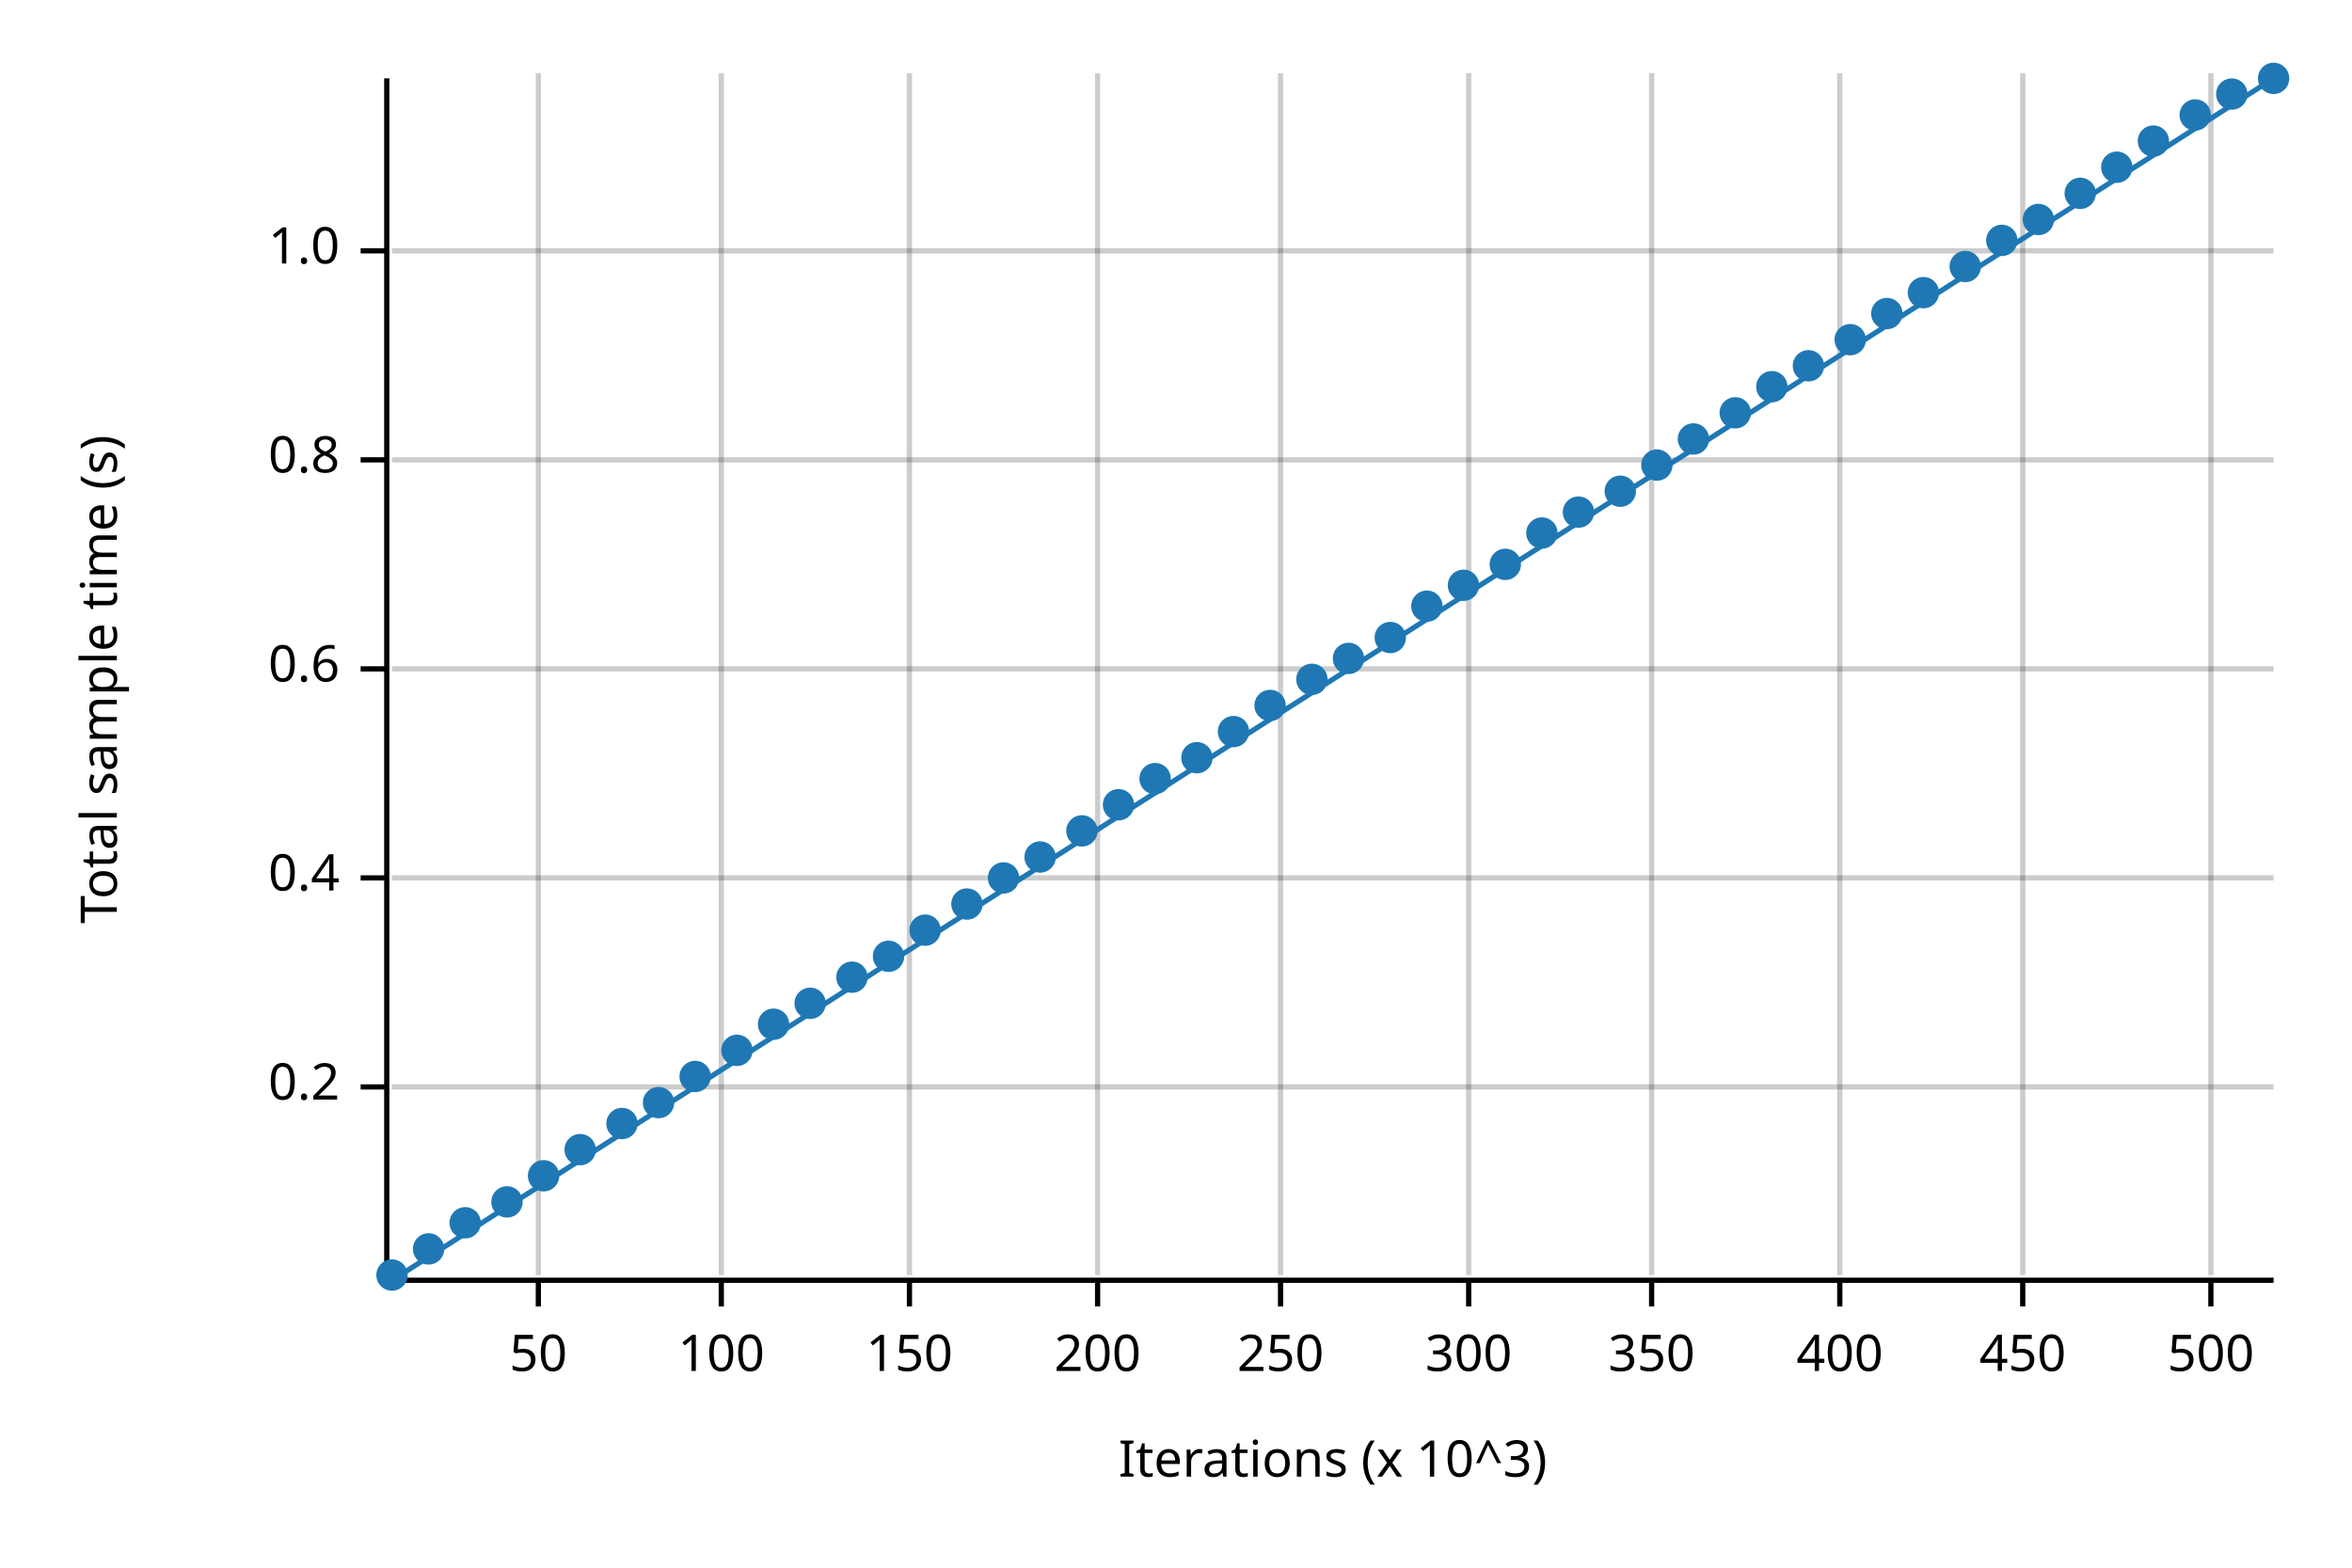
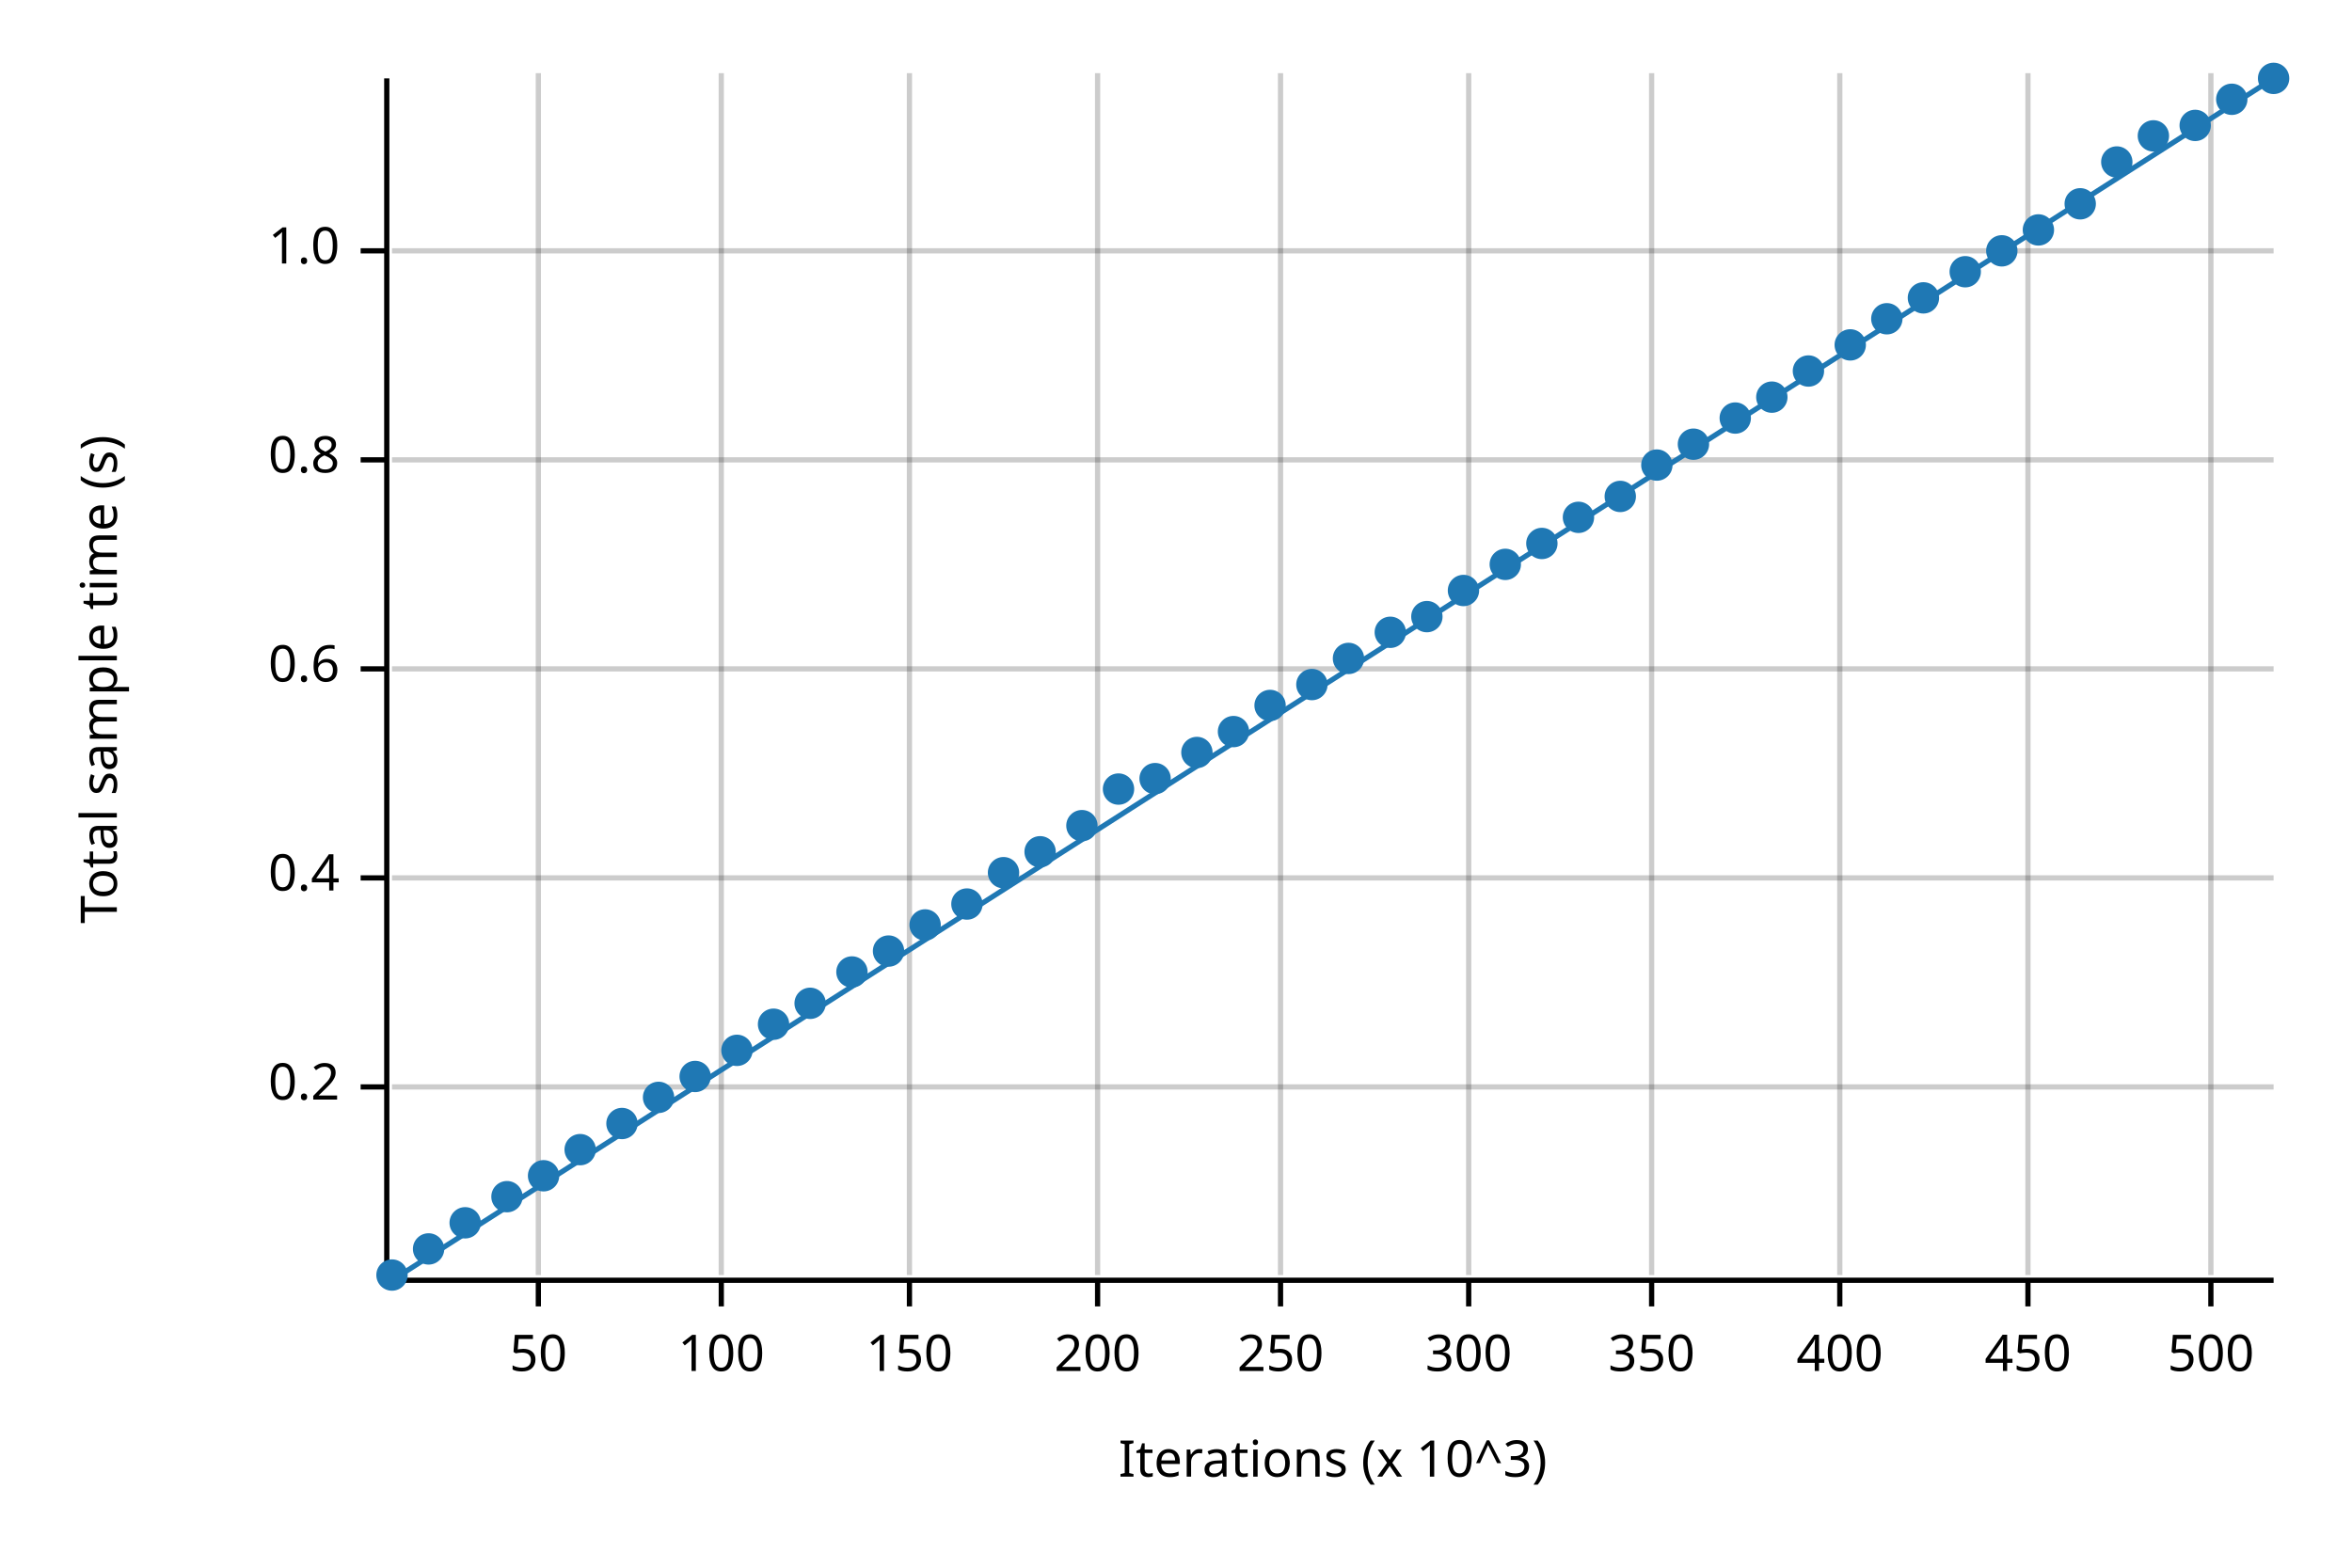
<svg xmlns="http://www.w3.org/2000/svg" width="450" height="300" viewBox="0 0 450 300">
  <text x="15" y="130" dy="0.76em" text-anchor="middle" font-family="sans-serif" font-size="9.677" opacity="1" fill="#000000" transform="rotate(270, 15, 130)">
Total sample time (s)
</text>
  <text x="255" y="285" dy="-0.5ex" text-anchor="middle" font-family="sans-serif" font-size="9.677" opacity="1" fill="#000000">
Iterations (x 10^3)
</text>
  <line opacity="0.2" stroke="#000000" stroke-width="1" x1="103" y1="244" x2="103" y2="14" />
  <line opacity="0.2" stroke="#000000" stroke-width="1" x1="138" y1="244" x2="138" y2="14" />
  <line opacity="0.2" stroke="#000000" stroke-width="1" x1="174" y1="244" x2="174" y2="14" />
  <line opacity="0.2" stroke="#000000" stroke-width="1" x1="210" y1="244" x2="210" y2="14" />
  <line opacity="0.2" stroke="#000000" stroke-width="1" x1="245" y1="244" x2="245" y2="14" />
  <line opacity="0.2" stroke="#000000" stroke-width="1" x1="281" y1="244" x2="281" y2="14" />
  <line opacity="0.2" stroke="#000000" stroke-width="1" x1="316" y1="244" x2="316" y2="14" />
  <line opacity="0.2" stroke="#000000" stroke-width="1" x1="352" y1="244" x2="352" y2="14" />
-   <line opacity="0.2" stroke="#000000" stroke-width="1" x1="387" y1="244" x2="387" y2="14" />
+   <line opacity="0.2" stroke="#000000" stroke-width="1" x1="388" y1="244" x2="388" y2="14" />
  <line opacity="0.2" stroke="#000000" stroke-width="1" x1="423" y1="244" x2="423" y2="14" />
  <line opacity="0.2" stroke="#000000" stroke-width="1" x1="75" y1="208" x2="435" y2="208" />
  <line opacity="0.2" stroke="#000000" stroke-width="1" x1="75" y1="168" x2="435" y2="168" />
  <line opacity="0.2" stroke="#000000" stroke-width="1" x1="75" y1="128" x2="435" y2="128" />
  <line opacity="0.2" stroke="#000000" stroke-width="1" x1="75" y1="88" x2="435" y2="88" />
  <line opacity="0.2" stroke="#000000" stroke-width="1" x1="75" y1="48" x2="435" y2="48" />
  <polyline fill="none" opacity="1" stroke="#000000" stroke-width="1" points="74,15 74,245 " />
  <text x="65" y="208" dy="0.5ex" text-anchor="end" font-family="sans-serif" font-size="9.677" opacity="1" fill="#000000">
0.2
</text>
  <polyline fill="none" opacity="1" stroke="#000000" stroke-width="1" points="69,208 74,208 " />
  <text x="65" y="168" dy="0.5ex" text-anchor="end" font-family="sans-serif" font-size="9.677" opacity="1" fill="#000000">
0.4
</text>
  <polyline fill="none" opacity="1" stroke="#000000" stroke-width="1" points="69,168 74,168 " />
  <text x="65" y="128" dy="0.5ex" text-anchor="end" font-family="sans-serif" font-size="9.677" opacity="1" fill="#000000">
0.6
</text>
  <polyline fill="none" opacity="1" stroke="#000000" stroke-width="1" points="69,128 74,128 " />
  <text x="65" y="88" dy="0.5ex" text-anchor="end" font-family="sans-serif" font-size="9.677" opacity="1" fill="#000000">
0.8
</text>
  <polyline fill="none" opacity="1" stroke="#000000" stroke-width="1" points="69,88 74,88 " />
  <text x="65" y="48" dy="0.5ex" text-anchor="end" font-family="sans-serif" font-size="9.677" opacity="1" fill="#000000">
1.0
</text>
  <polyline fill="none" opacity="1" stroke="#000000" stroke-width="1" points="69,48 74,48 " />
  <polyline fill="none" opacity="1" stroke="#000000" stroke-width="1" points="75,245 435,245 " />
  <text x="103" y="255" dy="0.76em" text-anchor="middle" font-family="sans-serif" font-size="9.677" opacity="1" fill="#000000">
50
</text>
  <polyline fill="none" opacity="1" stroke="#000000" stroke-width="1" points="103,245 103,250 " />
  <text x="138" y="255" dy="0.76em" text-anchor="middle" font-family="sans-serif" font-size="9.677" opacity="1" fill="#000000">
100
</text>
  <polyline fill="none" opacity="1" stroke="#000000" stroke-width="1" points="138,245 138,250 " />
  <text x="174" y="255" dy="0.76em" text-anchor="middle" font-family="sans-serif" font-size="9.677" opacity="1" fill="#000000">
150
</text>
  <polyline fill="none" opacity="1" stroke="#000000" stroke-width="1" points="174,245 174,250 " />
  <text x="210" y="255" dy="0.76em" text-anchor="middle" font-family="sans-serif" font-size="9.677" opacity="1" fill="#000000">
200
</text>
  <polyline fill="none" opacity="1" stroke="#000000" stroke-width="1" points="210,245 210,250 " />
  <text x="245" y="255" dy="0.76em" text-anchor="middle" font-family="sans-serif" font-size="9.677" opacity="1" fill="#000000">
250
</text>
  <polyline fill="none" opacity="1" stroke="#000000" stroke-width="1" points="245,245 245,250 " />
  <text x="281" y="255" dy="0.76em" text-anchor="middle" font-family="sans-serif" font-size="9.677" opacity="1" fill="#000000">
300
</text>
  <polyline fill="none" opacity="1" stroke="#000000" stroke-width="1" points="281,245 281,250 " />
  <text x="316" y="255" dy="0.76em" text-anchor="middle" font-family="sans-serif" font-size="9.677" opacity="1" fill="#000000">
350
</text>
  <polyline fill="none" opacity="1" stroke="#000000" stroke-width="1" points="316,245 316,250 " />
  <text x="352" y="255" dy="0.76em" text-anchor="middle" font-family="sans-serif" font-size="9.677" opacity="1" fill="#000000">
400
</text>
  <polyline fill="none" opacity="1" stroke="#000000" stroke-width="1" points="352,245 352,250 " />
-   <text x="387" y="255" dy="0.76em" text-anchor="middle" font-family="sans-serif" font-size="9.677" opacity="1" fill="#000000">
+   <text x="388" y="255" dy="0.76em" text-anchor="middle" font-family="sans-serif" font-size="9.677" opacity="1" fill="#000000">
450
</text>
-   <polyline fill="none" opacity="1" stroke="#000000" stroke-width="1" points="387,245 387,250 " />
+   <polyline fill="none" opacity="1" stroke="#000000" stroke-width="1" points="388,245 388,250 " />
  <text x="423" y="255" dy="0.76em" text-anchor="middle" font-family="sans-serif" font-size="9.677" opacity="1" fill="#000000">
500
</text>
  <polyline fill="none" opacity="1" stroke="#000000" stroke-width="1" points="423,245 423,250 " />
  <circle cx="75" cy="244" r="3" opacity="1" fill="#1F78B4" stroke="none" stroke-width="1" />
  <circle cx="82" cy="239" r="3" opacity="1" fill="#1F78B4" stroke="none" stroke-width="1" />
  <circle cx="89" cy="234" r="3" opacity="1" fill="#1F78B4" stroke="none" stroke-width="1" />
-   <circle cx="97" cy="230" r="3" opacity="1" fill="#1F78B4" stroke="none" stroke-width="1" />
+   <circle cx="97" cy="229" r="3" opacity="1" fill="#1F78B4" stroke="none" stroke-width="1" />
  <circle cx="104" cy="225" r="3" opacity="1" fill="#1F78B4" stroke="none" stroke-width="1" />
  <circle cx="111" cy="220" r="3" opacity="1" fill="#1F78B4" stroke="none" stroke-width="1" />
  <circle cx="119" cy="215" r="3" opacity="1" fill="#1F78B4" stroke="none" stroke-width="1" />
-   <circle cx="126" cy="211" r="3" opacity="1" fill="#1F78B4" stroke="none" stroke-width="1" />
+   <circle cx="126" cy="210" r="3" opacity="1" fill="#1F78B4" stroke="none" stroke-width="1" />
  <circle cx="133" cy="206" r="3" opacity="1" fill="#1F78B4" stroke="none" stroke-width="1" />
  <circle cx="141" cy="201" r="3" opacity="1" fill="#1F78B4" stroke="none" stroke-width="1" />
  <circle cx="148" cy="196" r="3" opacity="1" fill="#1F78B4" stroke="none" stroke-width="1" />
  <circle cx="155" cy="192" r="3" opacity="1" fill="#1F78B4" stroke="none" stroke-width="1" />
-   <circle cx="163" cy="187" r="3" opacity="1" fill="#1F78B4" stroke="none" stroke-width="1" />
-   <circle cx="170" cy="183" r="3" opacity="1" fill="#1F78B4" stroke="none" stroke-width="1" />
-   <circle cx="177" cy="178" r="3" opacity="1" fill="#1F78B4" stroke="none" stroke-width="1" />
+   <circle cx="163" cy="186" r="3" opacity="1" fill="#1F78B4" stroke="none" stroke-width="1" />
+   <circle cx="170" cy="182" r="3" opacity="1" fill="#1F78B4" stroke="none" stroke-width="1" />
+   <circle cx="177" cy="177" r="3" opacity="1" fill="#1F78B4" stroke="none" stroke-width="1" />
  <circle cx="185" cy="173" r="3" opacity="1" fill="#1F78B4" stroke="none" stroke-width="1" />
-   <circle cx="192" cy="168" r="3" opacity="1" fill="#1F78B4" stroke="none" stroke-width="1" />
-   <circle cx="199" cy="164" r="3" opacity="1" fill="#1F78B4" stroke="none" stroke-width="1" />
-   <circle cx="207" cy="159" r="3" opacity="1" fill="#1F78B4" stroke="none" stroke-width="1" />
-   <circle cx="214" cy="154" r="3" opacity="1" fill="#1F78B4" stroke="none" stroke-width="1" />
+   <circle cx="192" cy="167" r="3" opacity="1" fill="#1F78B4" stroke="none" stroke-width="1" />
+   <circle cx="199" cy="163" r="3" opacity="1" fill="#1F78B4" stroke="none" stroke-width="1" />
+   <circle cx="207" cy="158" r="3" opacity="1" fill="#1F78B4" stroke="none" stroke-width="1" />
+   <circle cx="214" cy="151" r="3" opacity="1" fill="#1F78B4" stroke="none" stroke-width="1" />
  <circle cx="221" cy="149" r="3" opacity="1" fill="#1F78B4" stroke="none" stroke-width="1" />
-   <circle cx="229" cy="145" r="3" opacity="1" fill="#1F78B4" stroke="none" stroke-width="1" />
+   <circle cx="229" cy="144" r="3" opacity="1" fill="#1F78B4" stroke="none" stroke-width="1" />
  <circle cx="236" cy="140" r="3" opacity="1" fill="#1F78B4" stroke="none" stroke-width="1" />
  <circle cx="243" cy="135" r="3" opacity="1" fill="#1F78B4" stroke="none" stroke-width="1" />
-   <circle cx="251" cy="130" r="3" opacity="1" fill="#1F78B4" stroke="none" stroke-width="1" />
+   <circle cx="251" cy="131" r="3" opacity="1" fill="#1F78B4" stroke="none" stroke-width="1" />
  <circle cx="258" cy="126" r="3" opacity="1" fill="#1F78B4" stroke="none" stroke-width="1" />
-   <circle cx="266" cy="122" r="3" opacity="1" fill="#1F78B4" stroke="none" stroke-width="1" />
-   <circle cx="273" cy="116" r="3" opacity="1" fill="#1F78B4" stroke="none" stroke-width="1" />
-   <circle cx="280" cy="112" r="3" opacity="1" fill="#1F78B4" stroke="none" stroke-width="1" />
+   <circle cx="266" cy="121" r="3" opacity="1" fill="#1F78B4" stroke="none" stroke-width="1" />
+   <circle cx="273" cy="118" r="3" opacity="1" fill="#1F78B4" stroke="none" stroke-width="1" />
+   <circle cx="280" cy="113" r="3" opacity="1" fill="#1F78B4" stroke="none" stroke-width="1" />
  <circle cx="288" cy="108" r="3" opacity="1" fill="#1F78B4" stroke="none" stroke-width="1" />
-   <circle cx="295" cy="102" r="3" opacity="1" fill="#1F78B4" stroke="none" stroke-width="1" />
-   <circle cx="302" cy="98" r="3" opacity="1" fill="#1F78B4" stroke="none" stroke-width="1" />
-   <circle cx="310" cy="94" r="3" opacity="1" fill="#1F78B4" stroke="none" stroke-width="1" />
+   <circle cx="295" cy="104" r="3" opacity="1" fill="#1F78B4" stroke="none" stroke-width="1" />
+   <circle cx="302" cy="99" r="3" opacity="1" fill="#1F78B4" stroke="none" stroke-width="1" />
+   <circle cx="310" cy="95" r="3" opacity="1" fill="#1F78B4" stroke="none" stroke-width="1" />
  <circle cx="317" cy="89" r="3" opacity="1" fill="#1F78B4" stroke="none" stroke-width="1" />
-   <circle cx="324" cy="84" r="3" opacity="1" fill="#1F78B4" stroke="none" stroke-width="1" />
-   <circle cx="332" cy="79" r="3" opacity="1" fill="#1F78B4" stroke="none" stroke-width="1" />
-   <circle cx="339" cy="74" r="3" opacity="1" fill="#1F78B4" stroke="none" stroke-width="1" />
-   <circle cx="346" cy="70" r="3" opacity="1" fill="#1F78B4" stroke="none" stroke-width="1" />
-   <circle cx="354" cy="65" r="3" opacity="1" fill="#1F78B4" stroke="none" stroke-width="1" />
-   <circle cx="361" cy="60" r="3" opacity="1" fill="#1F78B4" stroke="none" stroke-width="1" />
-   <circle cx="368" cy="56" r="3" opacity="1" fill="#1F78B4" stroke="none" stroke-width="1" />
-   <circle cx="376" cy="51" r="3" opacity="1" fill="#1F78B4" stroke="none" stroke-width="1" />
-   <circle cx="383" cy="46" r="3" opacity="1" fill="#1F78B4" stroke="none" stroke-width="1" />
-   <circle cx="390" cy="42" r="3" opacity="1" fill="#1F78B4" stroke="none" stroke-width="1" />
-   <circle cx="398" cy="37" r="3" opacity="1" fill="#1F78B4" stroke="none" stroke-width="1" />
-   <circle cx="405" cy="32" r="3" opacity="1" fill="#1F78B4" stroke="none" stroke-width="1" />
-   <circle cx="412" cy="27" r="3" opacity="1" fill="#1F78B4" stroke="none" stroke-width="1" />
-   <circle cx="420" cy="22" r="3" opacity="1" fill="#1F78B4" stroke="none" stroke-width="1" />
-   <circle cx="427" cy="18" r="3" opacity="1" fill="#1F78B4" stroke="none" stroke-width="1" />
+   <circle cx="324" cy="85" r="3" opacity="1" fill="#1F78B4" stroke="none" stroke-width="1" />
+   <circle cx="332" cy="80" r="3" opacity="1" fill="#1F78B4" stroke="none" stroke-width="1" />
+   <circle cx="339" cy="76" r="3" opacity="1" fill="#1F78B4" stroke="none" stroke-width="1" />
+   <circle cx="346" cy="71" r="3" opacity="1" fill="#1F78B4" stroke="none" stroke-width="1" />
+   <circle cx="354" cy="66" r="3" opacity="1" fill="#1F78B4" stroke="none" stroke-width="1" />
+   <circle cx="361" cy="61" r="3" opacity="1" fill="#1F78B4" stroke="none" stroke-width="1" />
+   <circle cx="368" cy="57" r="3" opacity="1" fill="#1F78B4" stroke="none" stroke-width="1" />
+   <circle cx="376" cy="52" r="3" opacity="1" fill="#1F78B4" stroke="none" stroke-width="1" />
+   <circle cx="383" cy="48" r="3" opacity="1" fill="#1F78B4" stroke="none" stroke-width="1" />
+   <circle cx="390" cy="44" r="3" opacity="1" fill="#1F78B4" stroke="none" stroke-width="1" />
+   <circle cx="398" cy="39" r="3" opacity="1" fill="#1F78B4" stroke="none" stroke-width="1" />
+   <circle cx="405" cy="31" r="3" opacity="1" fill="#1F78B4" stroke="none" stroke-width="1" />
+   <circle cx="412" cy="26" r="3" opacity="1" fill="#1F78B4" stroke="none" stroke-width="1" />
+   <circle cx="420" cy="24" r="3" opacity="1" fill="#1F78B4" stroke="none" stroke-width="1" />
+   <circle cx="427" cy="19" r="3" opacity="1" fill="#1F78B4" stroke="none" stroke-width="1" />
  <circle cx="435" cy="15" r="3" opacity="1" fill="#1F78B4" stroke="none" stroke-width="1" />
  <polyline fill="none" opacity="1" stroke="#1F78B4" stroke-width="1" points="75,245 435,15 " />
  <polygon opacity="0.25" fill="#1F78B4" points="75,245 435,15 435,15 " />
</svg>
